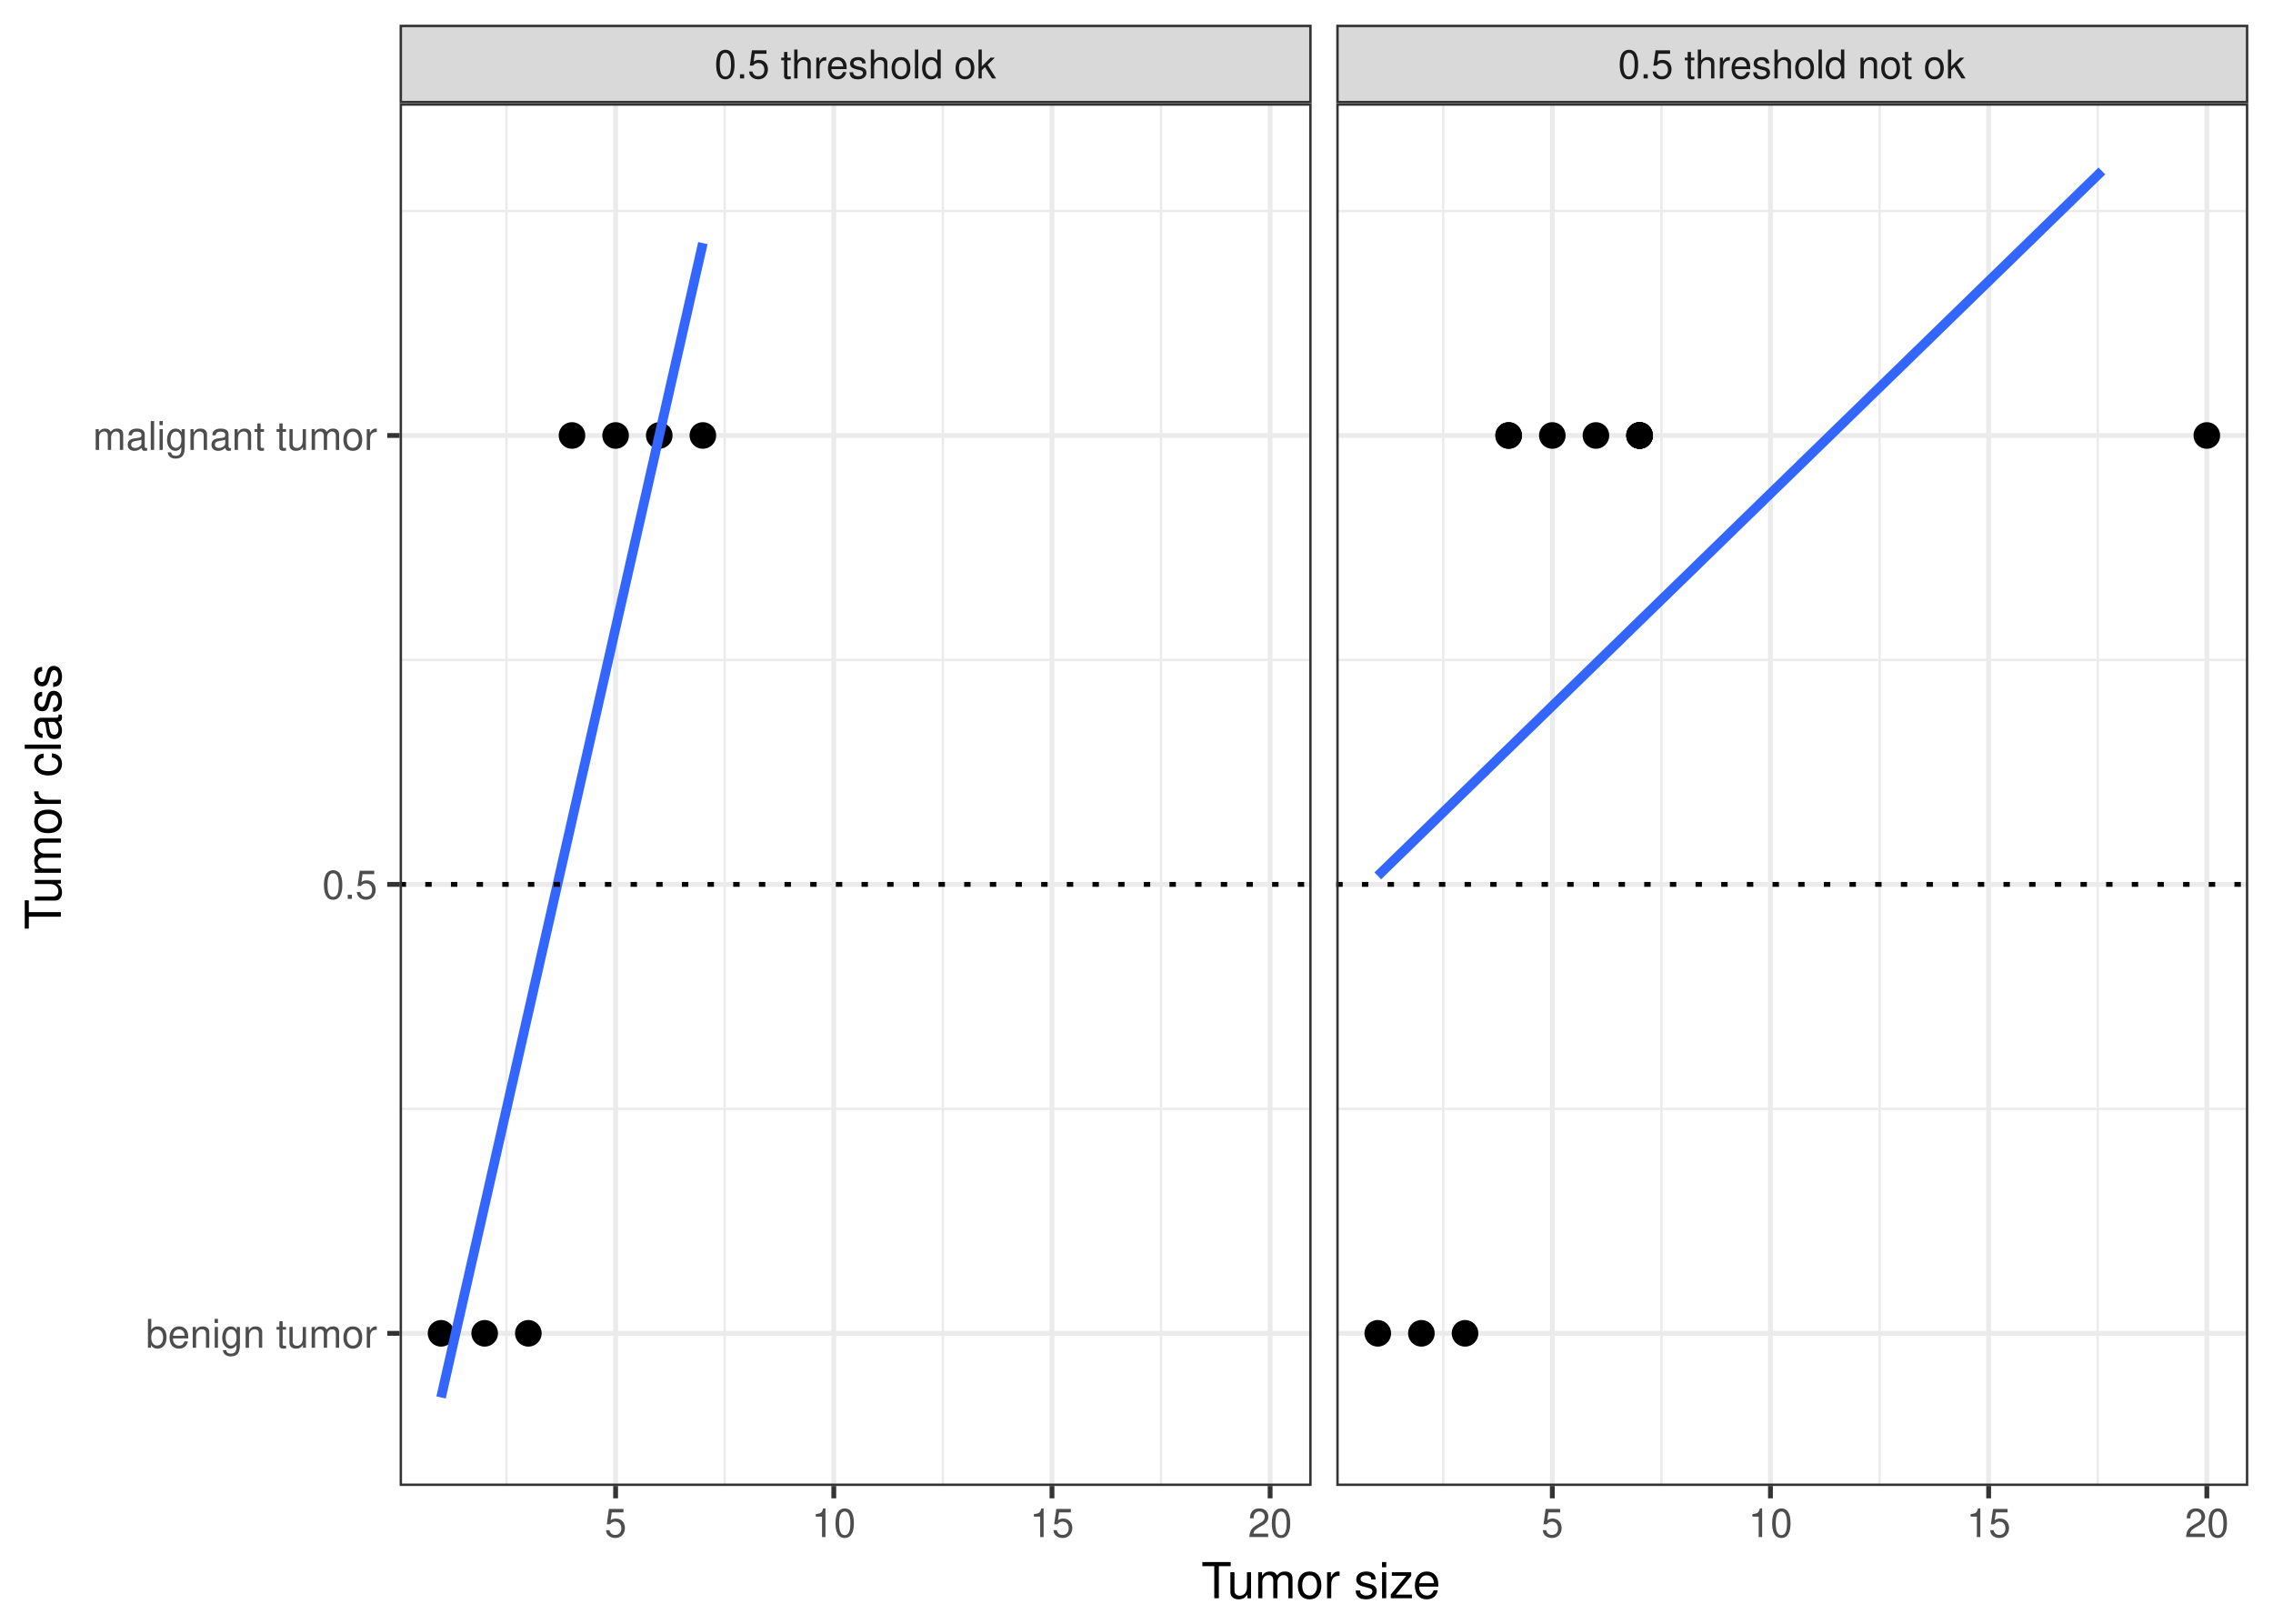
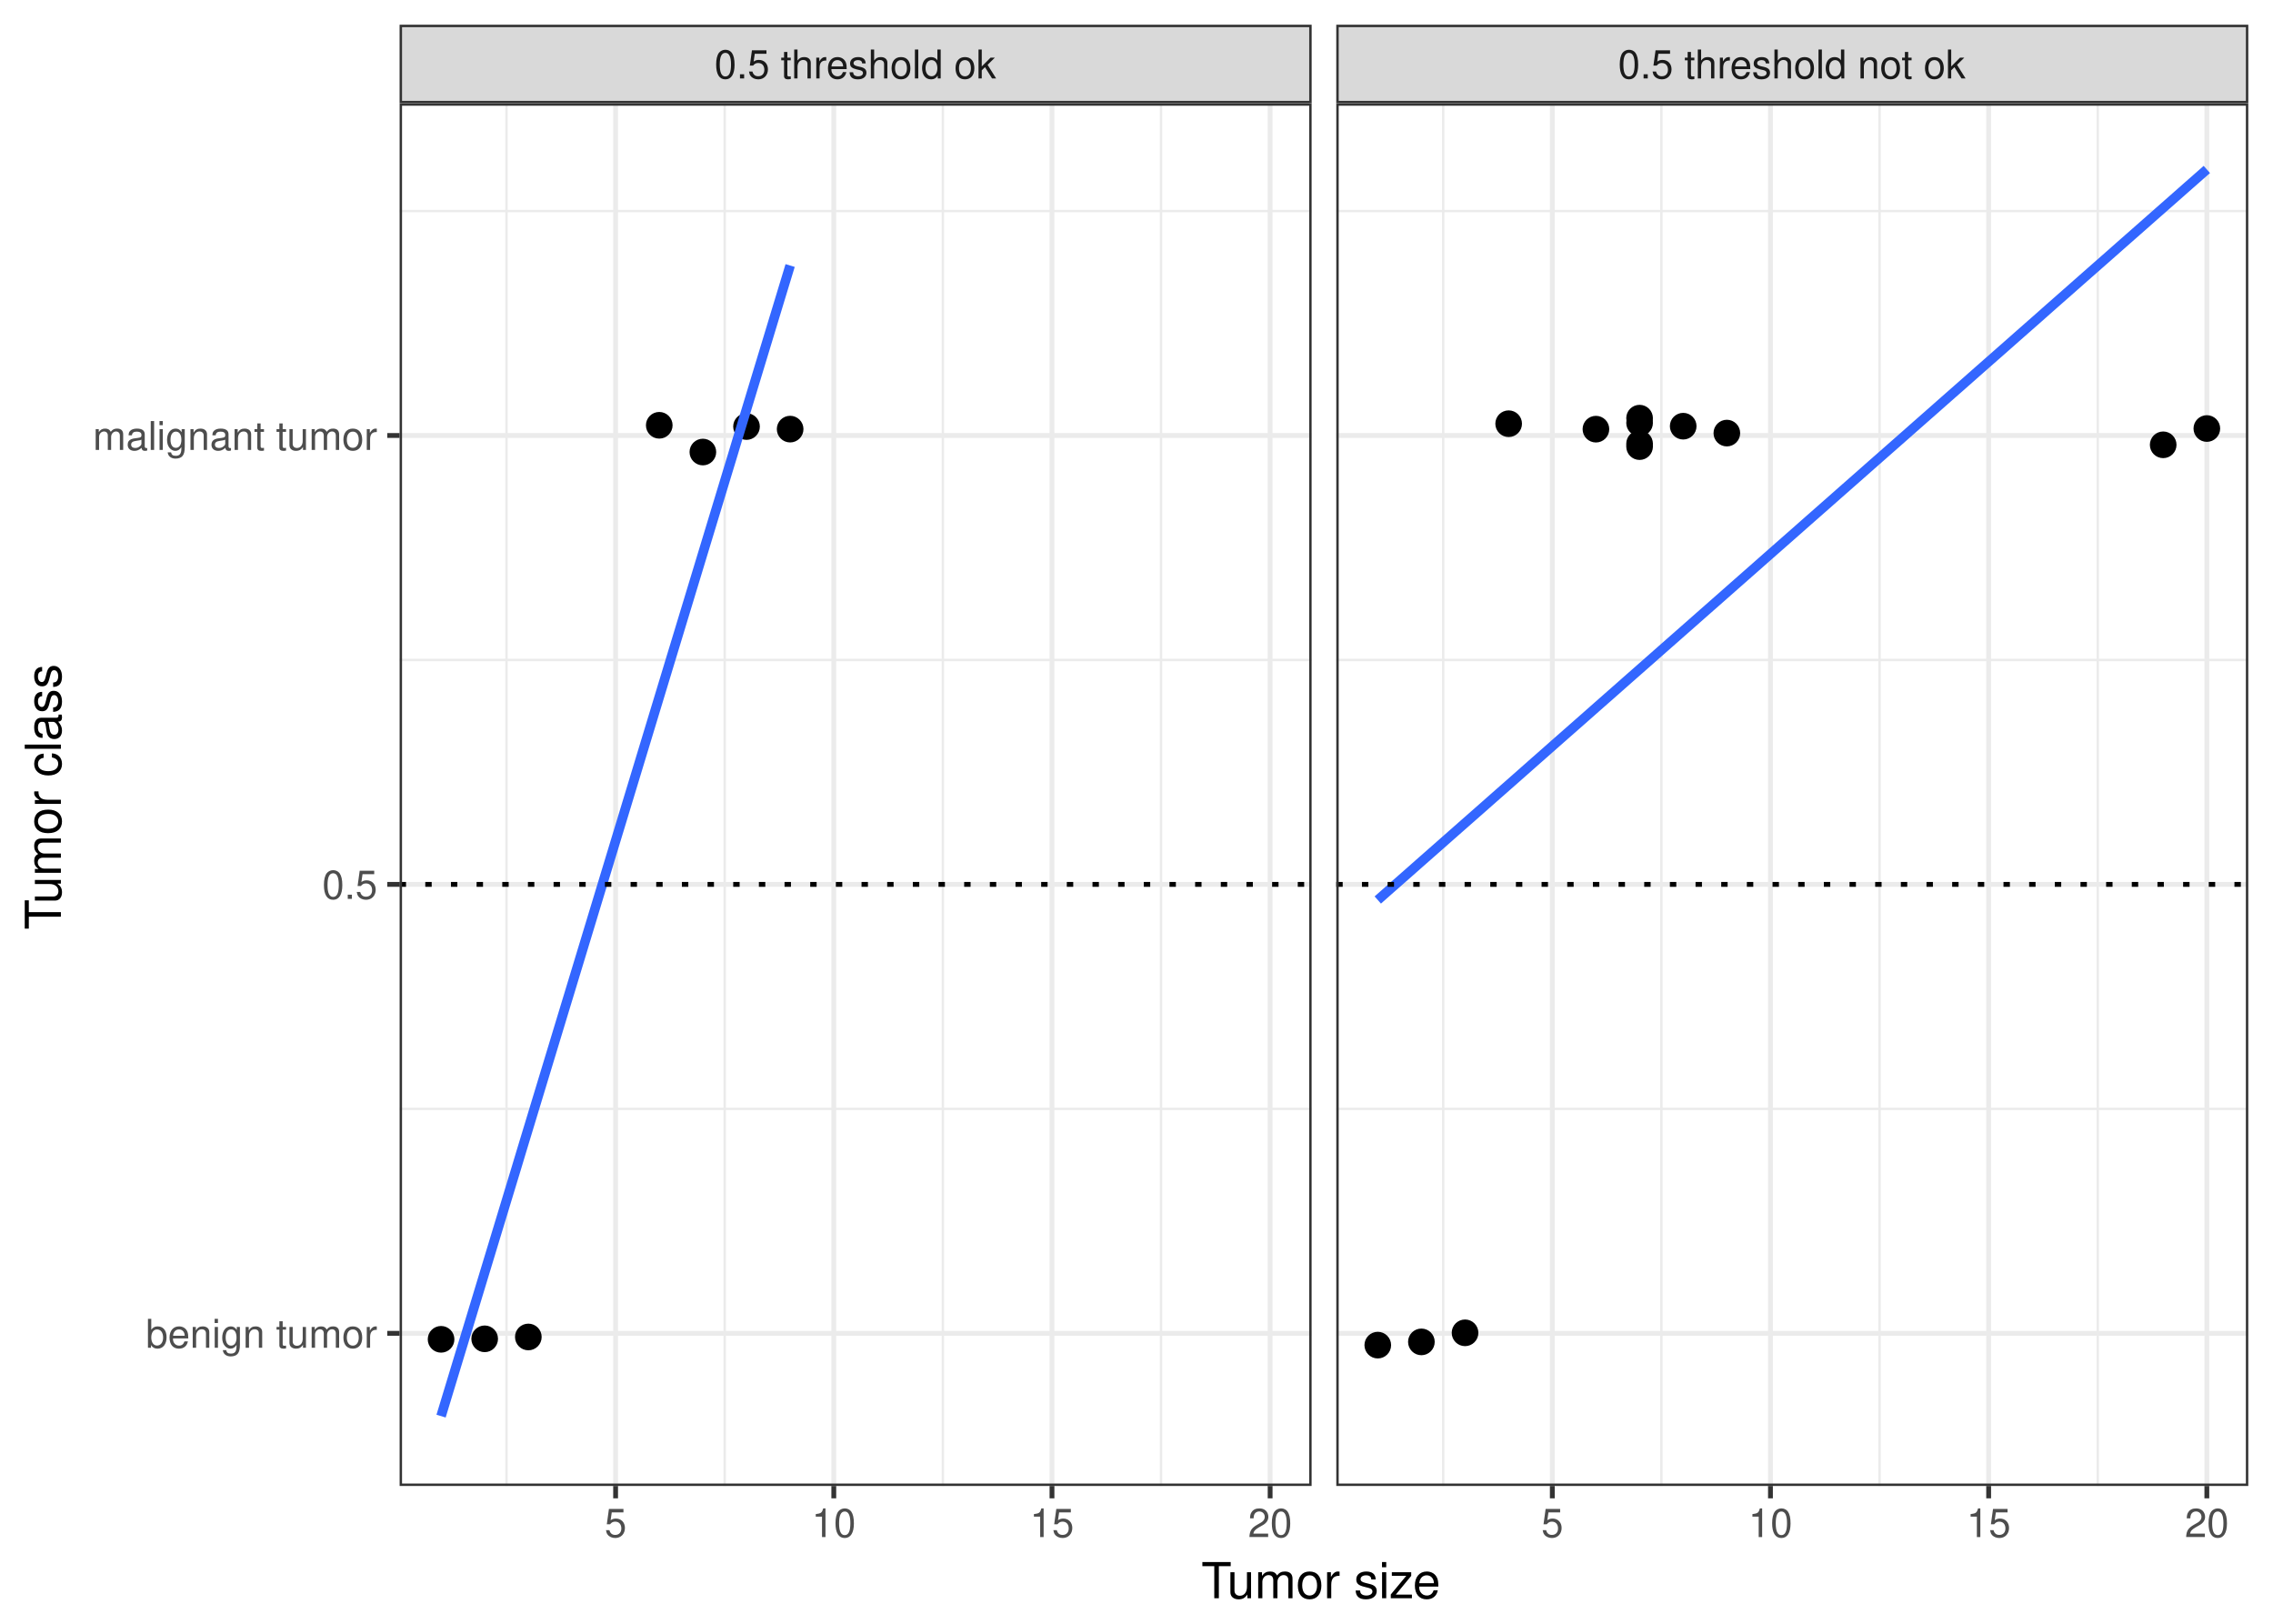
<svg xmlns="http://www.w3.org/2000/svg" viewBox="0 0 504.00 360.00">
  <defs>
    <style type="text/css">
    line, polyline, path, rect, circle {
      fill: none;
      stroke: #000000;
      stroke-linecap: round;
      stroke-linejoin: round;
      stroke-miterlimit: 10.00;
    }
  </style>
  </defs>
  <rect width="100%" height="100%" style="stroke: none; fill: #FFFFFF;" />
  <rect x="0.00" y="0.00" width="504.00" height="360.00" style="stroke-width: 1.07; stroke: #FFFFFF; fill: #FFFFFF;" />
  <defs>
    <clipPath id="cpODguNjA3fDI5MC44MjR8MzI5LjQ1MnwyMi45MDA0">
      <rect x="88.61" y="22.90" width="202.22" height="306.55" />
    </clipPath>
  </defs>
  <rect x="88.61" y="22.90" width="202.22" height="306.55" style="stroke-width: 1.07; stroke: none; fill: #FFFFFF;" clip-path="url(#cpODguNjA3fDI5MC44MjR8MzI5LjQ1MnwyMi45MDA0)" />
  <polyline points="88.61,245.85 290.82,245.85 " style="stroke-width: 0.53; stroke: #EBEBEB; stroke-linecap: butt;" clip-path="url(#cpODguNjA3fDI5MC44MjR8MzI5LjQ1MnwyMi45MDA0)" />
  <polyline points="88.61,146.32 290.82,146.32 " style="stroke-width: 0.53; stroke: #EBEBEB; stroke-linecap: butt;" clip-path="url(#cpODguNjA3fDI5MC44MjR8MzI5LjQ1MnwyMi45MDA0)" />
  <polyline points="88.61,46.79 290.82,46.79 " style="stroke-width: 0.53; stroke: #EBEBEB; stroke-linecap: butt;" clip-path="url(#cpODguNjA3fDI5MC44MjR8MzI5LjQ1MnwyMi45MDA0)" />
  <polyline points="112.31,329.45 112.31,22.90 " style="stroke-width: 0.53; stroke: #EBEBEB; stroke-linecap: butt;" clip-path="url(#cpODguNjA3fDI5MC44MjR8MzI5LjQ1MnwyMi45MDA0)" />
  <polyline points="160.69,329.45 160.69,22.90 " style="stroke-width: 0.53; stroke: #EBEBEB; stroke-linecap: butt;" clip-path="url(#cpODguNjA3fDI5MC44MjR8MzI5LjQ1MnwyMi45MDA0)" />
  <polyline points="209.07,329.45 209.07,22.90 " style="stroke-width: 0.53; stroke: #EBEBEB; stroke-linecap: butt;" clip-path="url(#cpODguNjA3fDI5MC44MjR8MzI5LjQ1MnwyMi45MDA0)" />
  <polyline points="257.44,329.45 257.44,22.90 " style="stroke-width: 0.53; stroke: #EBEBEB; stroke-linecap: butt;" clip-path="url(#cpODguNjA3fDI5MC44MjR8MzI5LjQ1MnwyMi45MDA0)" />
  <polyline points="88.61,295.61 290.82,295.61 " style="stroke-width: 1.07; stroke: #EBEBEB; stroke-linecap: butt;" clip-path="url(#cpODguNjA3fDI5MC44MjR8MzI5LjQ1MnwyMi45MDA0)" />
  <polyline points="88.61,196.08 290.82,196.08 " style="stroke-width: 1.07; stroke: #EBEBEB; stroke-linecap: butt;" clip-path="url(#cpODguNjA3fDI5MC44MjR8MzI5LjQ1MnwyMi45MDA0)" />
  <polyline points="88.61,96.55 290.82,96.55 " style="stroke-width: 1.07; stroke: #EBEBEB; stroke-linecap: butt;" clip-path="url(#cpODguNjA3fDI5MC44MjR8MzI5LjQ1MnwyMi45MDA0)" />
  <polyline points="136.50,329.45 136.50,22.90 " style="stroke-width: 1.07; stroke: #EBEBEB; stroke-linecap: butt;" clip-path="url(#cpODguNjA3fDI5MC44MjR8MzI5LjQ1MnwyMi45MDA0)" />
  <polyline points="184.88,329.45 184.88,22.90 " style="stroke-width: 1.07; stroke: #EBEBEB; stroke-linecap: butt;" clip-path="url(#cpODguNjA3fDI5MC44MjR8MzI5LjQ1MnwyMi45MDA0)" />
  <polyline points="233.26,329.45 233.26,22.90 " style="stroke-width: 1.07; stroke: #EBEBEB; stroke-linecap: butt;" clip-path="url(#cpODguNjA3fDI5MC44MjR8MzI5LjQ1MnwyMi45MDA0)" />
  <polyline points="281.63,329.45 281.63,22.90 " style="stroke-width: 1.07; stroke: #EBEBEB; stroke-linecap: butt;" clip-path="url(#cpODguNjA3fDI5MC44MjR8MzI5LjQ1MnwyMi45MDA0)" />
-   <circle cx="97.80" cy="295.61" r="1.95pt" style="stroke-width: 0.71; fill: #000000;" clip-path="url(#cpODguNjA3fDI5MC44MjR8MzI5LjQ1MnwyMi45MDA0)" />
-   <circle cx="107.47" cy="295.61" r="1.95pt" style="stroke-width: 0.71; fill: #000000;" clip-path="url(#cpODguNjA3fDI5MC44MjR8MzI5LjQ1MnwyMi45MDA0)" />
-   <circle cx="117.15" cy="295.61" r="1.95pt" style="stroke-width: 0.71; fill: #000000;" clip-path="url(#cpODguNjA3fDI5MC44MjR8MzI5LjQ1MnwyMi45MDA0)" />
-   <circle cx="126.83" cy="96.55" r="1.95pt" style="stroke-width: 0.71; fill: #000000;" clip-path="url(#cpODguNjA3fDI5MC44MjR8MzI5LjQ1MnwyMi45MDA0)" />
-   <circle cx="136.50" cy="96.55" r="1.95pt" style="stroke-width: 0.71; fill: #000000;" clip-path="url(#cpODguNjA3fDI5MC44MjR8MzI5LjQ1MnwyMi45MDA0)" />
-   <circle cx="146.18" cy="96.55" r="1.95pt" style="stroke-width: 0.71; fill: #000000;" clip-path="url(#cpODguNjA3fDI5MC44MjR8MzI5LjQ1MnwyMi45MDA0)" />
-   <circle cx="155.85" cy="96.55" r="1.95pt" style="stroke-width: 0.71; fill: #000000;" clip-path="url(#cpODguNjA3fDI5MC44MjR8MzI5LjQ1MnwyMi45MDA0)" />
-   <polyline points="97.80,309.83 98.53,306.59 99.27,303.35 100.00,300.11 100.74,296.87 101.47,293.63 102.21,290.39 102.94,287.15 103.68,283.91 104.41,280.67 105.15,277.43 105.88,274.19 106.62,270.95 107.35,267.71 108.09,264.48 108.82,261.24 109.56,258.00 110.29,254.76 111.03,251.52 111.76,248.28 112.50,245.04 113.23,241.80 113.97,238.56 114.70,235.32 115.43,232.08 116.17,228.84 116.90,225.60 117.64,222.36 118.37,219.12 119.11,215.88 119.84,212.64 120.58,209.40 121.31,206.16 122.05,202.92 122.78,199.68 123.52,196.44 124.25,193.20 124.99,189.96 125.72,186.72 126.46,183.48 127.19,180.24 127.93,177.00 128.66,173.76 129.40,170.52 130.13,167.29 130.87,164.05 131.60,160.81 132.34,157.57 133.07,154.33 133.81,151.09 134.54,147.85 135.28,144.61 136.01,141.37 136.75,138.13 137.48,134.89 138.22,131.65 138.95,128.41 139.68,125.17 140.42,121.93 141.15,118.69 141.89,115.45 142.62,112.21 143.36,108.97 144.09,105.73 144.83,102.49 145.56,99.25 146.30,96.01 147.03,92.77 147.77,89.53 148.50,86.29 149.24,83.05 149.97,79.81 150.71,76.57 151.44,73.33 152.18,70.10 152.91,66.86 153.65,63.62 154.38,60.38 155.12,57.14 155.85,53.90 " style="stroke-width: 2.13; stroke: #3366FF; stroke-linecap: butt;" clip-path="url(#cpODguNjA3fDI5MC44MjR8MzI5LjQ1MnwyMi45MDA0)" />
+   <circle cx="97.80" cy="296.94" r="1.95pt" style="stroke-width: 0.71; fill: #000000;" clip-path="url(#cpODguNjA3fDI5MC44MjR8MzI5LjQ1MnwyMi45MDA0)" />
+   <circle cx="107.47" cy="296.83" r="1.95pt" style="stroke-width: 0.71; fill: #000000;" clip-path="url(#cpODguNjA3fDI5MC44MjR8MzI5LjQ1MnwyMi45MDA0)" />
+   <circle cx="117.15" cy="296.42" r="1.95pt" style="stroke-width: 0.71; fill: #000000;" clip-path="url(#cpODguNjA3fDI5MC44MjR8MzI5LjQ1MnwyMi45MDA0)" />
+   <circle cx="146.18" cy="94.29" r="1.95pt" style="stroke-width: 0.71; fill: #000000;" clip-path="url(#cpODguNjA3fDI5MC44MjR8MzI5LjQ1MnwyMi45MDA0)" />
+   <circle cx="155.85" cy="100.22" r="1.95pt" style="stroke-width: 0.71; fill: #000000;" clip-path="url(#cpODguNjA3fDI5MC44MjR8MzI5LjQ1MnwyMi45MDA0)" />
+   <circle cx="165.53" cy="94.57" r="1.95pt" style="stroke-width: 0.71; fill: #000000;" clip-path="url(#cpODguNjA3fDI5MC44MjR8MzI5LjQ1MnwyMi45MDA0)" />
+   <circle cx="175.20" cy="95.14" r="1.95pt" style="stroke-width: 0.71; fill: #000000;" clip-path="url(#cpODguNjA3fDI5MC44MjR8MzI5LjQ1MnwyMi45MDA0)" />
+   <polyline points="97.80,313.97 98.78,310.74 99.76,307.51 100.74,304.28 101.72,301.05 102.70,297.83 103.68,294.60 104.66,291.37 105.64,288.14 106.62,284.91 107.60,281.68 108.58,278.45 109.56,275.22 110.54,271.99 111.52,268.76 112.50,265.53 113.48,262.30 114.46,259.08 115.43,255.85 116.41,252.62 117.39,249.39 118.37,246.16 119.35,242.93 120.33,239.70 121.31,236.47 122.29,233.24 123.27,230.01 124.25,226.78 125.23,223.55 126.21,220.33 127.19,217.10 128.17,213.87 129.15,210.64 130.13,207.41 131.11,204.18 132.09,200.95 133.07,197.72 134.05,194.49 135.03,191.26 136.01,188.03 136.99,184.80 137.97,181.58 138.95,178.35 139.93,175.12 140.91,171.89 141.89,168.66 142.87,165.43 143.85,162.20 144.83,158.97 145.81,155.74 146.79,152.51 147.77,149.28 148.75,146.05 149.73,142.83 150.71,139.60 151.69,136.37 152.67,133.14 153.65,129.91 154.63,126.68 155.61,123.45 156.59,120.22 157.57,116.99 158.55,113.76 159.53,110.53 160.51,107.30 161.49,104.07 162.47,100.85 163.44,97.62 164.42,94.39 165.40,91.16 166.38,87.93 167.36,84.70 168.34,81.47 169.32,78.24 170.30,75.01 171.28,71.78 172.26,68.55 173.24,65.32 174.22,62.10 175.20,58.87 " style="stroke-width: 2.13; stroke: #3366FF; stroke-linecap: butt;" clip-path="url(#cpODguNjA3fDI5MC44MjR8MzI5LjQ1MnwyMi45MDA0)" />
  <line x1="88.61" y1="196.08" x2="290.82" y2="196.08" style="stroke-width: 1.07; stroke-dasharray: 1.42,4.27; stroke-linecap: butt;" clip-path="url(#cpODguNjA3fDI5MC44MjR8MzI5LjQ1MnwyMi45MDA0)" />
  <rect x="88.61" y="22.90" width="202.22" height="306.55" style="stroke-width: 1.07; stroke: #333333;" clip-path="url(#cpODguNjA3fDI5MC44MjR8MzI5LjQ1MnwyMi45MDA0)" />
  <defs>
    <clipPath id="cpMHw1MDR8MzYwfDA=">
      <rect x="0.00" y="0.00" width="504.00" height="360.00" />
    </clipPath>
  </defs>
  <defs>
    <clipPath id="cpMjk2LjMwNHw0OTguNTIxfDMyOS40NTJ8MjIuOTAwNA==">
      <rect x="296.30" y="22.90" width="202.22" height="306.55" />
    </clipPath>
  </defs>
  <rect x="296.30" y="22.90" width="202.22" height="306.55" style="stroke-width: 1.07; stroke: none; fill: #FFFFFF;" clip-path="url(#cpMjk2LjMwNHw0OTguNTIxfDMyOS40NTJ8MjIuOTAwNA==)" />
  <polyline points="296.30,245.85 498.52,245.85 " style="stroke-width: 0.53; stroke: #EBEBEB; stroke-linecap: butt;" clip-path="url(#cpMjk2LjMwNHw0OTguNTIxfDMyOS40NTJ8MjIuOTAwNA==)" />
  <polyline points="296.30,146.32 498.52,146.32 " style="stroke-width: 0.53; stroke: #EBEBEB; stroke-linecap: butt;" clip-path="url(#cpMjk2LjMwNHw0OTguNTIxfDMyOS40NTJ8MjIuOTAwNA==)" />
  <polyline points="296.30,46.79 498.52,46.79 " style="stroke-width: 0.53; stroke: #EBEBEB; stroke-linecap: butt;" clip-path="url(#cpMjk2LjMwNHw0OTguNTIxfDMyOS40NTJ8MjIuOTAwNA==)" />
  <polyline points="320.01,329.45 320.01,22.90 " style="stroke-width: 0.53; stroke: #EBEBEB; stroke-linecap: butt;" clip-path="url(#cpMjk2LjMwNHw0OTguNTIxfDMyOS40NTJ8MjIuOTAwNA==)" />
  <polyline points="368.39,329.45 368.39,22.90 " style="stroke-width: 0.53; stroke: #EBEBEB; stroke-linecap: butt;" clip-path="url(#cpMjk2LjMwNHw0OTguNTIxfDMyOS40NTJ8MjIuOTAwNA==)" />
  <polyline points="416.76,329.45 416.76,22.90 " style="stroke-width: 0.53; stroke: #EBEBEB; stroke-linecap: butt;" clip-path="url(#cpMjk2LjMwNHw0OTguNTIxfDMyOS40NTJ8MjIuOTAwNA==)" />
  <polyline points="465.14,329.45 465.14,22.90 " style="stroke-width: 0.53; stroke: #EBEBEB; stroke-linecap: butt;" clip-path="url(#cpMjk2LjMwNHw0OTguNTIxfDMyOS40NTJ8MjIuOTAwNA==)" />
  <polyline points="296.30,295.61 498.52,295.61 " style="stroke-width: 1.07; stroke: #EBEBEB; stroke-linecap: butt;" clip-path="url(#cpMjk2LjMwNHw0OTguNTIxfDMyOS40NTJ8MjIuOTAwNA==)" />
  <polyline points="296.30,196.08 498.52,196.08 " style="stroke-width: 1.07; stroke: #EBEBEB; stroke-linecap: butt;" clip-path="url(#cpMjk2LjMwNHw0OTguNTIxfDMyOS40NTJ8MjIuOTAwNA==)" />
  <polyline points="296.30,96.55 498.52,96.55 " style="stroke-width: 1.07; stroke: #EBEBEB; stroke-linecap: butt;" clip-path="url(#cpMjk2LjMwNHw0OTguNTIxfDMyOS40NTJ8MjIuOTAwNA==)" />
  <polyline points="344.20,329.45 344.20,22.90 " style="stroke-width: 1.07; stroke: #EBEBEB; stroke-linecap: butt;" clip-path="url(#cpMjk2LjMwNHw0OTguNTIxfDMyOS40NTJ8MjIuOTAwNA==)" />
  <polyline points="392.57,329.45 392.57,22.90 " style="stroke-width: 1.07; stroke: #EBEBEB; stroke-linecap: butt;" clip-path="url(#cpMjk2LjMwNHw0OTguNTIxfDMyOS40NTJ8MjIuOTAwNA==)" />
  <polyline points="440.95,329.45 440.95,22.90 " style="stroke-width: 1.07; stroke: #EBEBEB; stroke-linecap: butt;" clip-path="url(#cpMjk2LjMwNHw0OTguNTIxfDMyOS40NTJ8MjIuOTAwNA==)" />
  <polyline points="489.33,329.45 489.33,22.90 " style="stroke-width: 1.07; stroke: #EBEBEB; stroke-linecap: butt;" clip-path="url(#cpMjk2LjMwNHw0OTguNTIxfDMyOS40NTJ8MjIuOTAwNA==)" />
-   <circle cx="305.50" cy="295.61" r="1.95pt" style="stroke-width: 0.71; fill: #000000;" clip-path="url(#cpMjk2LjMwNHw0OTguNTIxfDMyOS40NTJ8MjIuOTAwNA==)" />
-   <circle cx="315.17" cy="295.61" r="1.95pt" style="stroke-width: 0.71; fill: #000000;" clip-path="url(#cpMjk2LjMwNHw0OTguNTIxfDMyOS40NTJ8MjIuOTAwNA==)" />
-   <circle cx="324.85" cy="295.61" r="1.95pt" style="stroke-width: 0.71; fill: #000000;" clip-path="url(#cpMjk2LjMwNHw0OTguNTIxfDMyOS40NTJ8MjIuOTAwNA==)" />
-   <circle cx="334.52" cy="96.55" r="1.95pt" style="stroke-width: 0.71; fill: #000000;" clip-path="url(#cpMjk2LjMwNHw0OTguNTIxfDMyOS40NTJ8MjIuOTAwNA==)" />
-   <circle cx="344.20" cy="96.55" r="1.95pt" style="stroke-width: 0.71; fill: #000000;" clip-path="url(#cpMjk2LjMwNHw0OTguNTIxfDMyOS40NTJ8MjIuOTAwNA==)" />
-   <circle cx="353.87" cy="96.55" r="1.95pt" style="stroke-width: 0.71; fill: #000000;" clip-path="url(#cpMjk2LjMwNHw0OTguNTIxfDMyOS40NTJ8MjIuOTAwNA==)" />
-   <circle cx="363.55" cy="96.55" r="1.95pt" style="stroke-width: 0.71; fill: #000000;" clip-path="url(#cpMjk2LjMwNHw0OTguNTIxfDMyOS40NTJ8MjIuOTAwNA==)" />
-   <circle cx="363.55" cy="96.55" r="1.95pt" style="stroke-width: 0.71; fill: #000000;" clip-path="url(#cpMjk2LjMwNHw0OTguNTIxfDMyOS40NTJ8MjIuOTAwNA==)" />
-   <circle cx="363.55" cy="96.55" r="1.95pt" style="stroke-width: 0.71; fill: #000000;" clip-path="url(#cpMjk2LjMwNHw0OTguNTIxfDMyOS40NTJ8MjIuOTAwNA==)" />
-   <circle cx="363.55" cy="96.55" r="1.95pt" style="stroke-width: 0.71; fill: #000000;" clip-path="url(#cpMjk2LjMwNHw0OTguNTIxfDMyOS40NTJ8MjIuOTAwNA==)" />
-   <circle cx="334.52" cy="96.55" r="1.95pt" style="stroke-width: 0.71; fill: #000000;" clip-path="url(#cpMjk2LjMwNHw0OTguNTIxfDMyOS40NTJ8MjIuOTAwNA==)" />
-   <circle cx="489.33" cy="96.55" r="1.95pt" style="stroke-width: 0.71; fill: #000000;" clip-path="url(#cpMjk2LjMwNHw0OTguNTIxfDMyOS40NTJ8MjIuOTAwNA==)" />
-   <polyline points="305.50,194.19 307.82,191.93 310.15,189.66 312.48,187.40 314.80,185.13 317.13,182.87 319.46,180.60 321.78,178.34 324.11,176.07 326.44,173.81 328.77,171.54 331.09,169.28 333.42,167.01 335.75,164.75 338.07,162.48 340.40,160.22 342.73,157.95 345.05,155.69 347.38,153.42 349.71,151.16 352.04,148.89 354.36,146.63 356.69,144.36 359.02,142.10 361.34,139.83 363.67,137.56 366.00,135.30 368.32,133.03 370.65,130.77 372.98,128.50 375.31,126.24 377.63,123.97 379.96,121.71 382.29,119.44 384.61,117.18 386.94,114.91 389.27,112.65 391.59,110.38 393.92,108.12 396.25,105.85 398.58,103.59 400.90,101.32 403.23,99.06 405.56,96.79 407.88,94.53 410.21,92.26 412.54,90.00 414.86,87.73 417.19,85.47 419.52,83.20 421.85,80.94 424.17,78.67 426.50,76.41 428.83,74.14 431.15,71.88 433.48,69.61 435.81,67.35 438.13,65.08 440.46,62.82 442.79,60.55 445.12,58.29 447.44,56.02 449.77,53.76 452.10,51.49 454.42,49.23 456.75,46.96 459.08,44.70 461.40,42.43 463.73,40.17 466.06,37.90 " style="stroke-width: 2.13; stroke: #3366FF; stroke-linecap: butt;" clip-path="url(#cpMjk2LjMwNHw0OTguNTIxfDMyOS40NTJ8MjIuOTAwNA==)" />
+   <circle cx="305.50" cy="298.23" r="1.95pt" style="stroke-width: 0.71; fill: #000000;" clip-path="url(#cpMjk2LjMwNHw0OTguNTIxfDMyOS40NTJ8MjIuOTAwNA==)" />
+   <circle cx="315.17" cy="297.51" r="1.95pt" style="stroke-width: 0.71; fill: #000000;" clip-path="url(#cpMjk2LjMwNHw0OTguNTIxfDMyOS40NTJ8MjIuOTAwNA==)" />
+   <circle cx="324.85" cy="295.50" r="1.95pt" style="stroke-width: 0.71; fill: #000000;" clip-path="url(#cpMjk2LjMwNHw0OTguNTIxfDMyOS40NTJ8MjIuOTAwNA==)" />
+   <circle cx="353.87" cy="95.15" r="1.95pt" style="stroke-width: 0.71; fill: #000000;" clip-path="url(#cpMjk2LjMwNHw0OTguNTIxfDMyOS40NTJ8MjIuOTAwNA==)" />
+   <circle cx="363.55" cy="92.71" r="1.95pt" style="stroke-width: 0.71; fill: #000000;" clip-path="url(#cpMjk2LjMwNHw0OTguNTIxfDMyOS40NTJ8MjIuOTAwNA==)" />
+   <circle cx="373.22" cy="94.49" r="1.95pt" style="stroke-width: 0.71; fill: #000000;" clip-path="url(#cpMjk2LjMwNHw0OTguNTIxfDMyOS40NTJ8MjIuOTAwNA==)" />
+   <circle cx="382.90" cy="96.02" r="1.95pt" style="stroke-width: 0.71; fill: #000000;" clip-path="url(#cpMjk2LjMwNHw0OTguNTIxfDMyOS40NTJ8MjIuOTAwNA==)" />
+   <circle cx="363.55" cy="93.77" r="1.95pt" style="stroke-width: 0.71; fill: #000000;" clip-path="url(#cpMjk2LjMwNHw0OTguNTIxfDMyOS40NTJ8MjIuOTAwNA==)" />
+   <circle cx="363.55" cy="99.02" r="1.95pt" style="stroke-width: 0.71; fill: #000000;" clip-path="url(#cpMjk2LjMwNHw0OTguNTIxfDMyOS40NTJ8MjIuOTAwNA==)" />
+   <circle cx="363.55" cy="98.37" r="1.95pt" style="stroke-width: 0.71; fill: #000000;" clip-path="url(#cpMjk2LjMwNHw0OTguNTIxfDMyOS40NTJ8MjIuOTAwNA==)" />
+   <circle cx="334.52" cy="93.94" r="1.95pt" style="stroke-width: 0.71; fill: #000000;" clip-path="url(#cpMjk2LjMwNHw0OTguNTIxfDMyOS40NTJ8MjIuOTAwNA==)" />
+   <circle cx="489.33" cy="95.01" r="1.95pt" style="stroke-width: 0.71; fill: #000000;" clip-path="url(#cpMjk2LjMwNHw0OTguNTIxfDMyOS40NTJ8MjIuOTAwNA==)" />
+   <circle cx="479.65" cy="98.62" r="1.95pt" style="stroke-width: 0.71; fill: #000000;" clip-path="url(#cpMjk2LjMwNHw0OTguNTIxfDMyOS40NTJ8MjIuOTAwNA==)" />
+   <polyline points="305.50,199.54 307.82,197.49 310.15,195.44 312.48,193.39 314.80,191.34 317.13,189.29 319.46,187.24 321.78,185.19 324.11,183.14 326.44,181.09 328.77,179.04 331.09,176.99 333.42,174.94 335.75,172.89 338.07,170.84 340.40,168.78 342.73,166.73 345.05,164.68 347.38,162.63 349.71,160.58 352.04,158.53 354.36,156.48 356.69,154.43 359.02,152.38 361.34,150.33 363.67,148.28 366.00,146.23 368.32,144.18 370.65,142.13 372.98,140.08 375.31,138.03 377.63,135.98 379.96,133.93 382.29,131.88 384.61,129.83 386.94,127.78 389.27,125.73 391.59,123.68 393.92,121.63 396.25,119.58 398.58,117.53 400.90,115.48 403.23,113.43 405.56,111.38 407.88,109.33 410.21,107.28 412.54,105.23 414.86,103.18 417.19,101.13 419.52,99.08 421.85,97.03 424.17,94.98 426.50,92.93 428.83,90.88 431.15,88.83 433.48,86.78 435.81,84.73 438.13,82.68 440.46,80.63 442.79,78.58 445.12,76.53 447.44,74.48 449.77,72.43 452.10,70.38 454.42,68.32 456.75,66.27 459.08,64.22 461.40,62.17 463.73,60.12 466.06,58.07 468.39,56.02 470.71,53.97 473.04,51.92 475.37,49.87 477.69,47.82 480.02,45.77 482.35,43.72 484.67,41.67 487.00,39.62 489.33,37.57 " style="stroke-width: 2.13; stroke: #3366FF; stroke-linecap: butt;" clip-path="url(#cpMjk2LjMwNHw0OTguNTIxfDMyOS40NTJ8MjIuOTAwNA==)" />
  <line x1="296.30" y1="196.08" x2="498.52" y2="196.08" style="stroke-width: 1.07; stroke-dasharray: 1.42,4.27; stroke-linecap: butt;" clip-path="url(#cpMjk2LjMwNHw0OTguNTIxfDMyOS40NTJ8MjIuOTAwNA==)" />
  <rect x="296.30" y="22.90" width="202.22" height="306.55" style="stroke-width: 1.07; stroke: #333333;" clip-path="url(#cpMjk2LjMwNHw0OTguNTIxfDMyOS40NTJ8MjIuOTAwNA==)" />
  <defs>
    <clipPath id="cpMHw1MDR8MzYwfDA=">
      <rect x="0.00" y="0.00" width="504.00" height="360.00" />
    </clipPath>
  </defs>
  <defs>
    <clipPath id="cpODguNjA3fDI5MC44MjR8MjIuOTAwNHw1LjQ3OTQ1">
      <rect x="88.61" y="5.48" width="202.22" height="17.42" />
    </clipPath>
  </defs>
  <rect x="88.61" y="5.48" width="202.22" height="17.42" style="stroke-width: 1.07; stroke: #333333; fill: #D9D9D9;" clip-path="url(#cpODguNjA3fDI5MC44MjR8MjIuOTAwNHw1LjQ3OTQ1)" />
  <g clip-path="url(#cpODguNjA3fDI5MC44MjR8MjIuOTAwNHw1LjQ3OTQ1)">
    <text x="158.42" y="17.39" style="font-size: 8.80px; fill: #1A1A1A; font-family: Nimbus Sans L;" textLength="62.59px" lengthAdjust="spacingAndGlyphs">0.5 threshold ok</text>
  </g>
  <defs>
    <clipPath id="cpMHw1MDR8MzYwfDA=">
      <rect x="0.00" y="0.00" width="504.00" height="360.00" />
    </clipPath>
  </defs>
  <defs>
    <clipPath id="cpMjk2LjMwNHw0OTguNTIxfDIyLjkwMDR8NS40Nzk0NQ==">
      <rect x="296.30" y="5.48" width="202.22" height="17.42" />
    </clipPath>
  </defs>
  <rect x="296.30" y="5.48" width="202.22" height="17.42" style="stroke-width: 1.07; stroke: #333333; fill: #D9D9D9;" clip-path="url(#cpMjk2LjMwNHw0OTguNTIxfDIyLjkwMDR8NS40Nzk0NQ==)" />
  <g clip-path="url(#cpMjk2LjMwNHw0OTguNTIxfDIyLjkwMDR8NS40Nzk0NQ==)">
    <text x="358.78" y="17.39" style="font-size: 8.80px; fill: #1A1A1A; font-family: Nimbus Sans L;" textLength="77.26px" lengthAdjust="spacingAndGlyphs">0.5 threshold not ok</text>
  </g>
  <defs>
    <clipPath id="cpMHw1MDR8MzYwfDA=">
      <rect x="0.00" y="0.00" width="504.00" height="360.00" />
    </clipPath>
  </defs>
  <polyline points="136.50,332.19 136.50,329.45 " style="stroke-width: 1.07; stroke: #333333; stroke-linecap: butt;" clip-path="url(#cpMHw1MDR8MzYwfDA=)" />
  <polyline points="184.88,332.19 184.88,329.45 " style="stroke-width: 1.07; stroke: #333333; stroke-linecap: butt;" clip-path="url(#cpMHw1MDR8MzYwfDA=)" />
  <polyline points="233.26,332.19 233.26,329.45 " style="stroke-width: 1.07; stroke: #333333; stroke-linecap: butt;" clip-path="url(#cpMHw1MDR8MzYwfDA=)" />
  <polyline points="281.63,332.19 281.63,329.45 " style="stroke-width: 1.07; stroke: #333333; stroke-linecap: butt;" clip-path="url(#cpMHw1MDR8MzYwfDA=)" />
  <g clip-path="url(#cpMHw1MDR8MzYwfDA=)">
    <text x="134.05" y="340.79" style="font-size: 8.80px; fill: #4D4D4D; font-family: Nimbus Sans L;" textLength="4.89px" lengthAdjust="spacingAndGlyphs">5</text>
  </g>
  <g clip-path="url(#cpMHw1MDR8MzYwfDA=)">
    <text x="179.99" y="340.79" style="font-size: 8.80px; fill: #4D4D4D; font-family: Nimbus Sans L;" textLength="9.78px" lengthAdjust="spacingAndGlyphs">10</text>
  </g>
  <g clip-path="url(#cpMHw1MDR8MzYwfDA=)">
    <text x="228.36" y="340.79" style="font-size: 8.80px; fill: #4D4D4D; font-family: Nimbus Sans L;" textLength="9.78px" lengthAdjust="spacingAndGlyphs">15</text>
  </g>
  <g clip-path="url(#cpMHw1MDR8MzYwfDA=)">
    <text x="276.74" y="340.79" style="font-size: 8.80px; fill: #4D4D4D; font-family: Nimbus Sans L;" textLength="9.78px" lengthAdjust="spacingAndGlyphs">20</text>
  </g>
  <polyline points="344.20,332.19 344.20,329.45 " style="stroke-width: 1.07; stroke: #333333; stroke-linecap: butt;" clip-path="url(#cpMHw1MDR8MzYwfDA=)" />
  <polyline points="392.57,332.19 392.57,329.45 " style="stroke-width: 1.07; stroke: #333333; stroke-linecap: butt;" clip-path="url(#cpMHw1MDR8MzYwfDA=)" />
  <polyline points="440.95,332.19 440.95,329.45 " style="stroke-width: 1.07; stroke: #333333; stroke-linecap: butt;" clip-path="url(#cpMHw1MDR8MzYwfDA=)" />
  <polyline points="489.33,332.19 489.33,329.45 " style="stroke-width: 1.07; stroke: #333333; stroke-linecap: butt;" clip-path="url(#cpMHw1MDR8MzYwfDA=)" />
  <g clip-path="url(#cpMHw1MDR8MzYwfDA=)">
    <text x="341.75" y="340.79" style="font-size: 8.80px; fill: #4D4D4D; font-family: Nimbus Sans L;" textLength="4.89px" lengthAdjust="spacingAndGlyphs">5</text>
  </g>
  <g clip-path="url(#cpMHw1MDR8MzYwfDA=)">
    <text x="387.68" y="340.79" style="font-size: 8.80px; fill: #4D4D4D; font-family: Nimbus Sans L;" textLength="9.78px" lengthAdjust="spacingAndGlyphs">10</text>
  </g>
  <g clip-path="url(#cpMHw1MDR8MzYwfDA=)">
    <text x="436.06" y="340.79" style="font-size: 8.80px; fill: #4D4D4D; font-family: Nimbus Sans L;" textLength="9.78px" lengthAdjust="spacingAndGlyphs">15</text>
  </g>
  <g clip-path="url(#cpMHw1MDR8MzYwfDA=)">
    <text x="484.44" y="340.79" style="font-size: 8.80px; fill: #4D4D4D; font-family: Nimbus Sans L;" textLength="9.78px" lengthAdjust="spacingAndGlyphs">20</text>
  </g>
  <g clip-path="url(#cpMHw1MDR8MzYwfDA=)">
    <text x="32.34" y="298.81" style="font-size: 8.80px; fill: #4D4D4D; font-family: Nimbus Sans L;" textLength="51.34px" lengthAdjust="spacingAndGlyphs">benign tumor</text>
  </g>
  <g clip-path="url(#cpMHw1MDR8MzYwfDA=)">
    <text x="71.45" y="199.29" style="font-size: 8.80px; fill: #4D4D4D; font-family: Nimbus Sans L;" textLength="12.23px" lengthAdjust="spacingAndGlyphs">0.5</text>
  </g>
  <g clip-path="url(#cpMHw1MDR8MzYwfDA=)">
    <text x="20.61" y="99.76" style="font-size: 8.80px; fill: #4D4D4D; font-family: Nimbus Sans L;" textLength="63.07px" lengthAdjust="spacingAndGlyphs">malignant tumor</text>
  </g>
  <polyline points="85.87,295.61 88.61,295.61 " style="stroke-width: 1.07; stroke: #333333; stroke-linecap: butt;" clip-path="url(#cpMHw1MDR8MzYwfDA=)" />
  <polyline points="85.87,196.08 88.61,196.08 " style="stroke-width: 1.07; stroke: #333333; stroke-linecap: butt;" clip-path="url(#cpMHw1MDR8MzYwfDA=)" />
  <polyline points="85.87,96.55 88.61,96.55 " style="stroke-width: 1.07; stroke: #333333; stroke-linecap: butt;" clip-path="url(#cpMHw1MDR8MzYwfDA=)" />
  <g clip-path="url(#cpMHw1MDR8MzYwfDA=)">
    <text x="266.37" y="354.34" style="font-size: 11.00px; font-family: Nimbus Sans L;" textLength="54.39px" lengthAdjust="spacingAndGlyphs">Tumor size</text>
  </g>
  <g clip-path="url(#cpMHw1MDR8MzYwfDA=)">
    <text transform="translate(13.50,206.12) rotate(-90)" style="font-size: 11.00px; font-family: Nimbus Sans L;" textLength="59.89px" lengthAdjust="spacingAndGlyphs">Tumor class</text>
  </g>
</svg>
